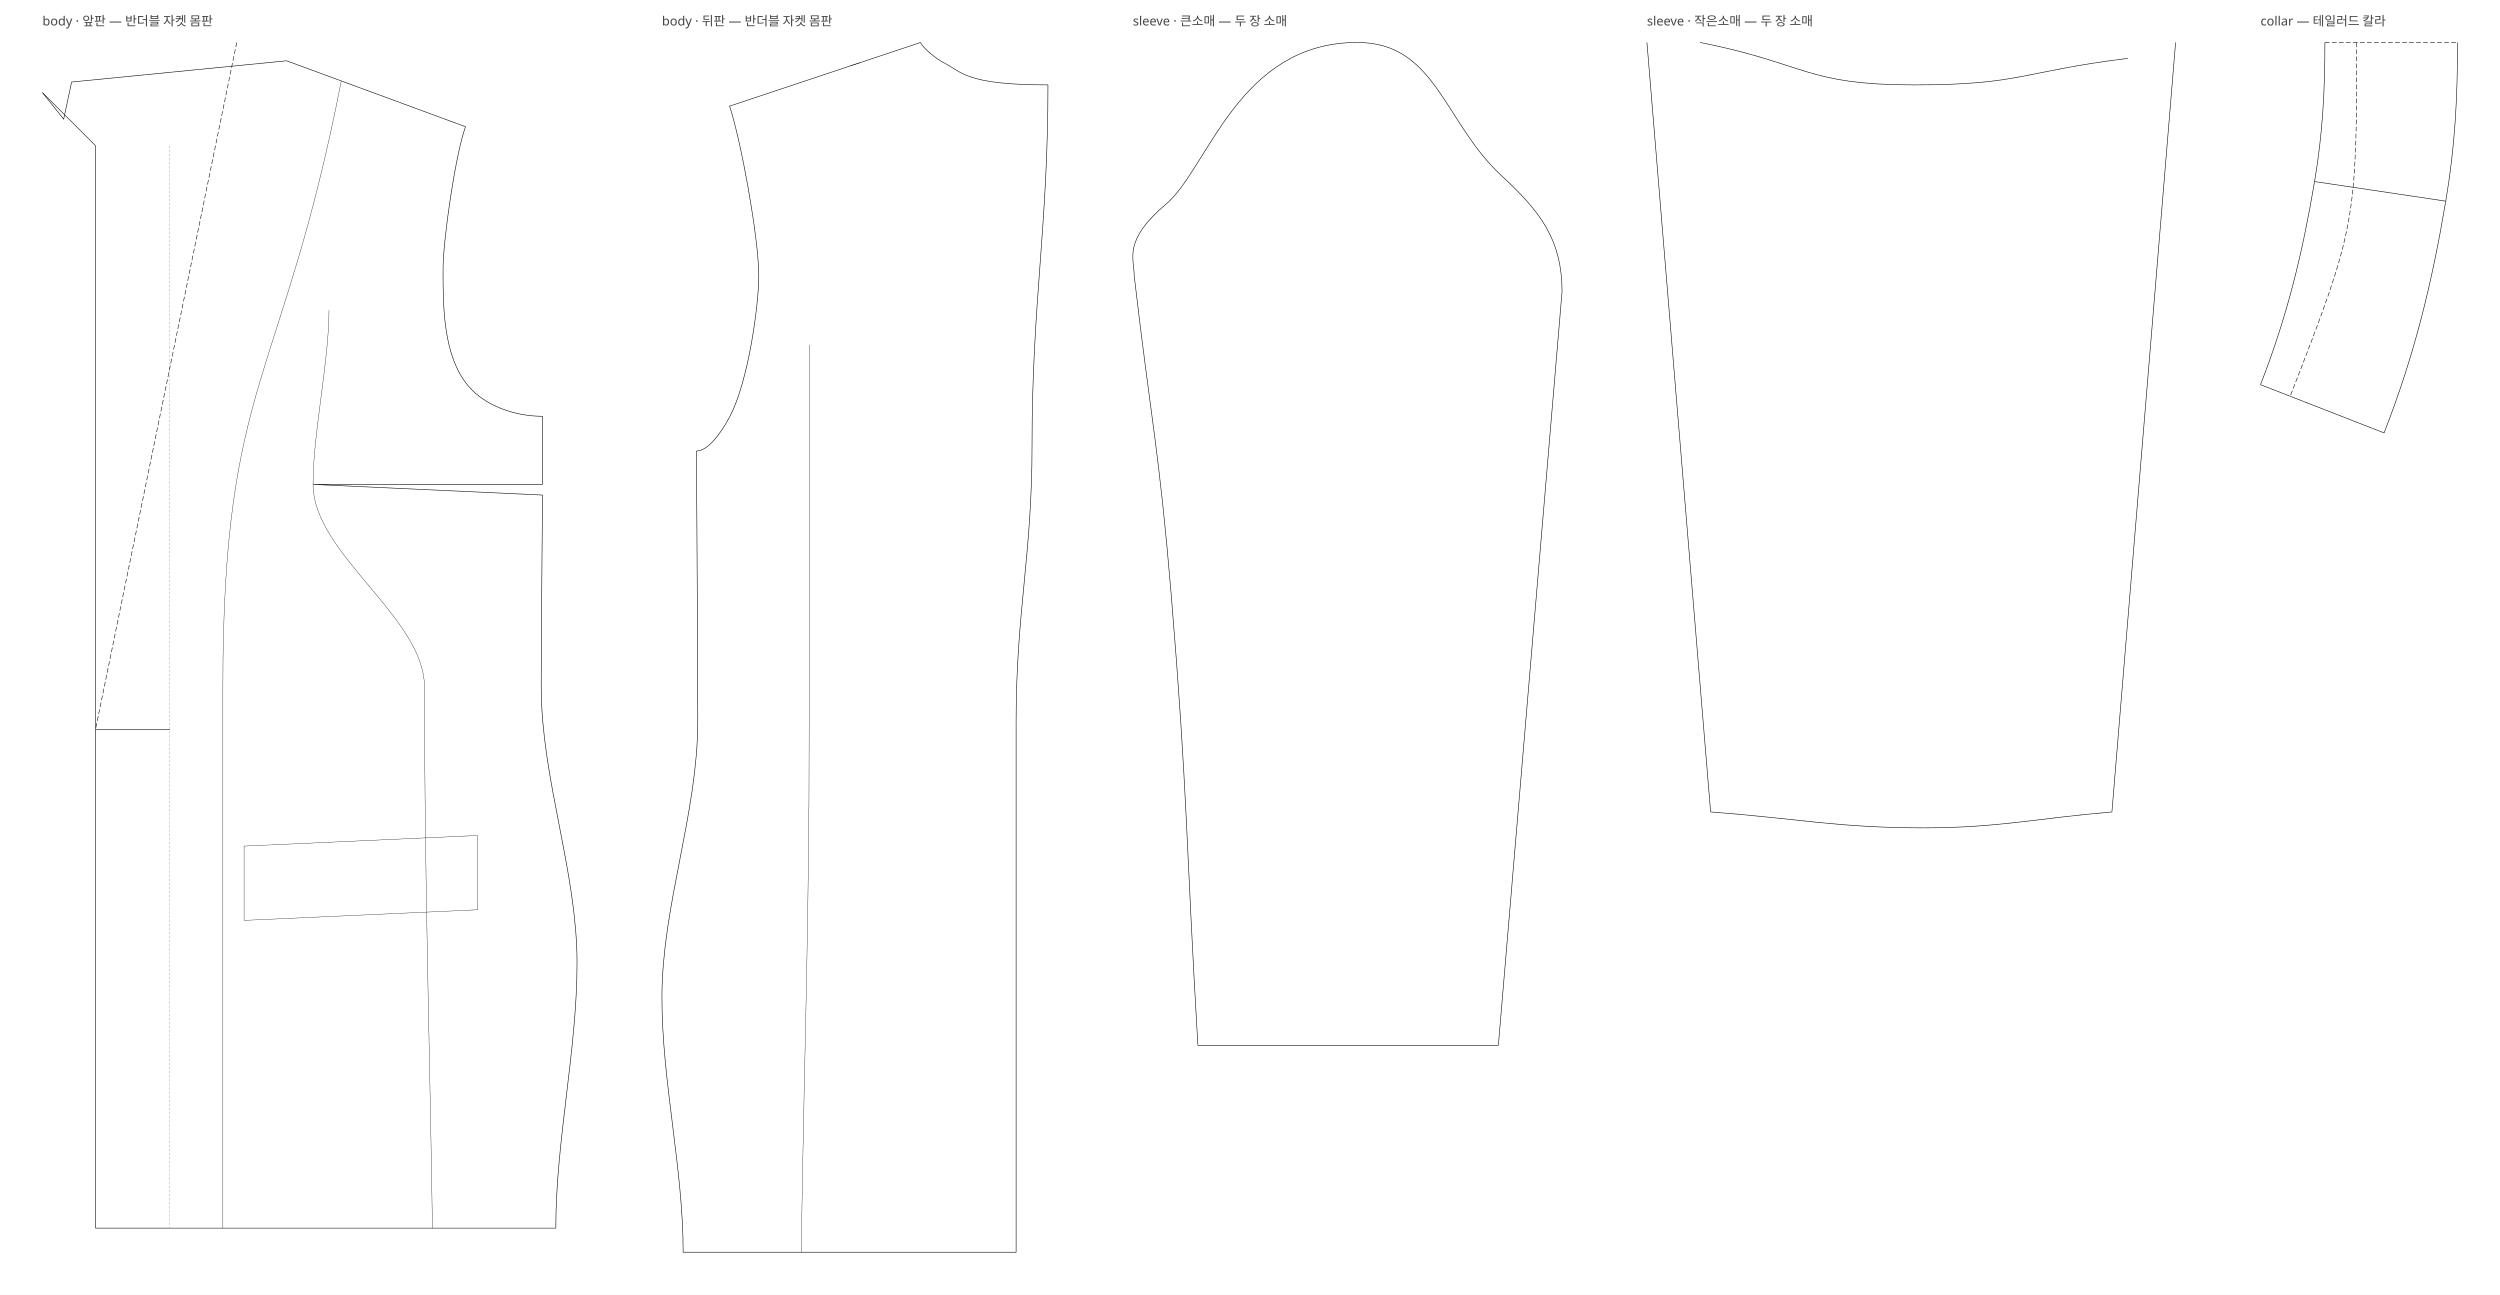
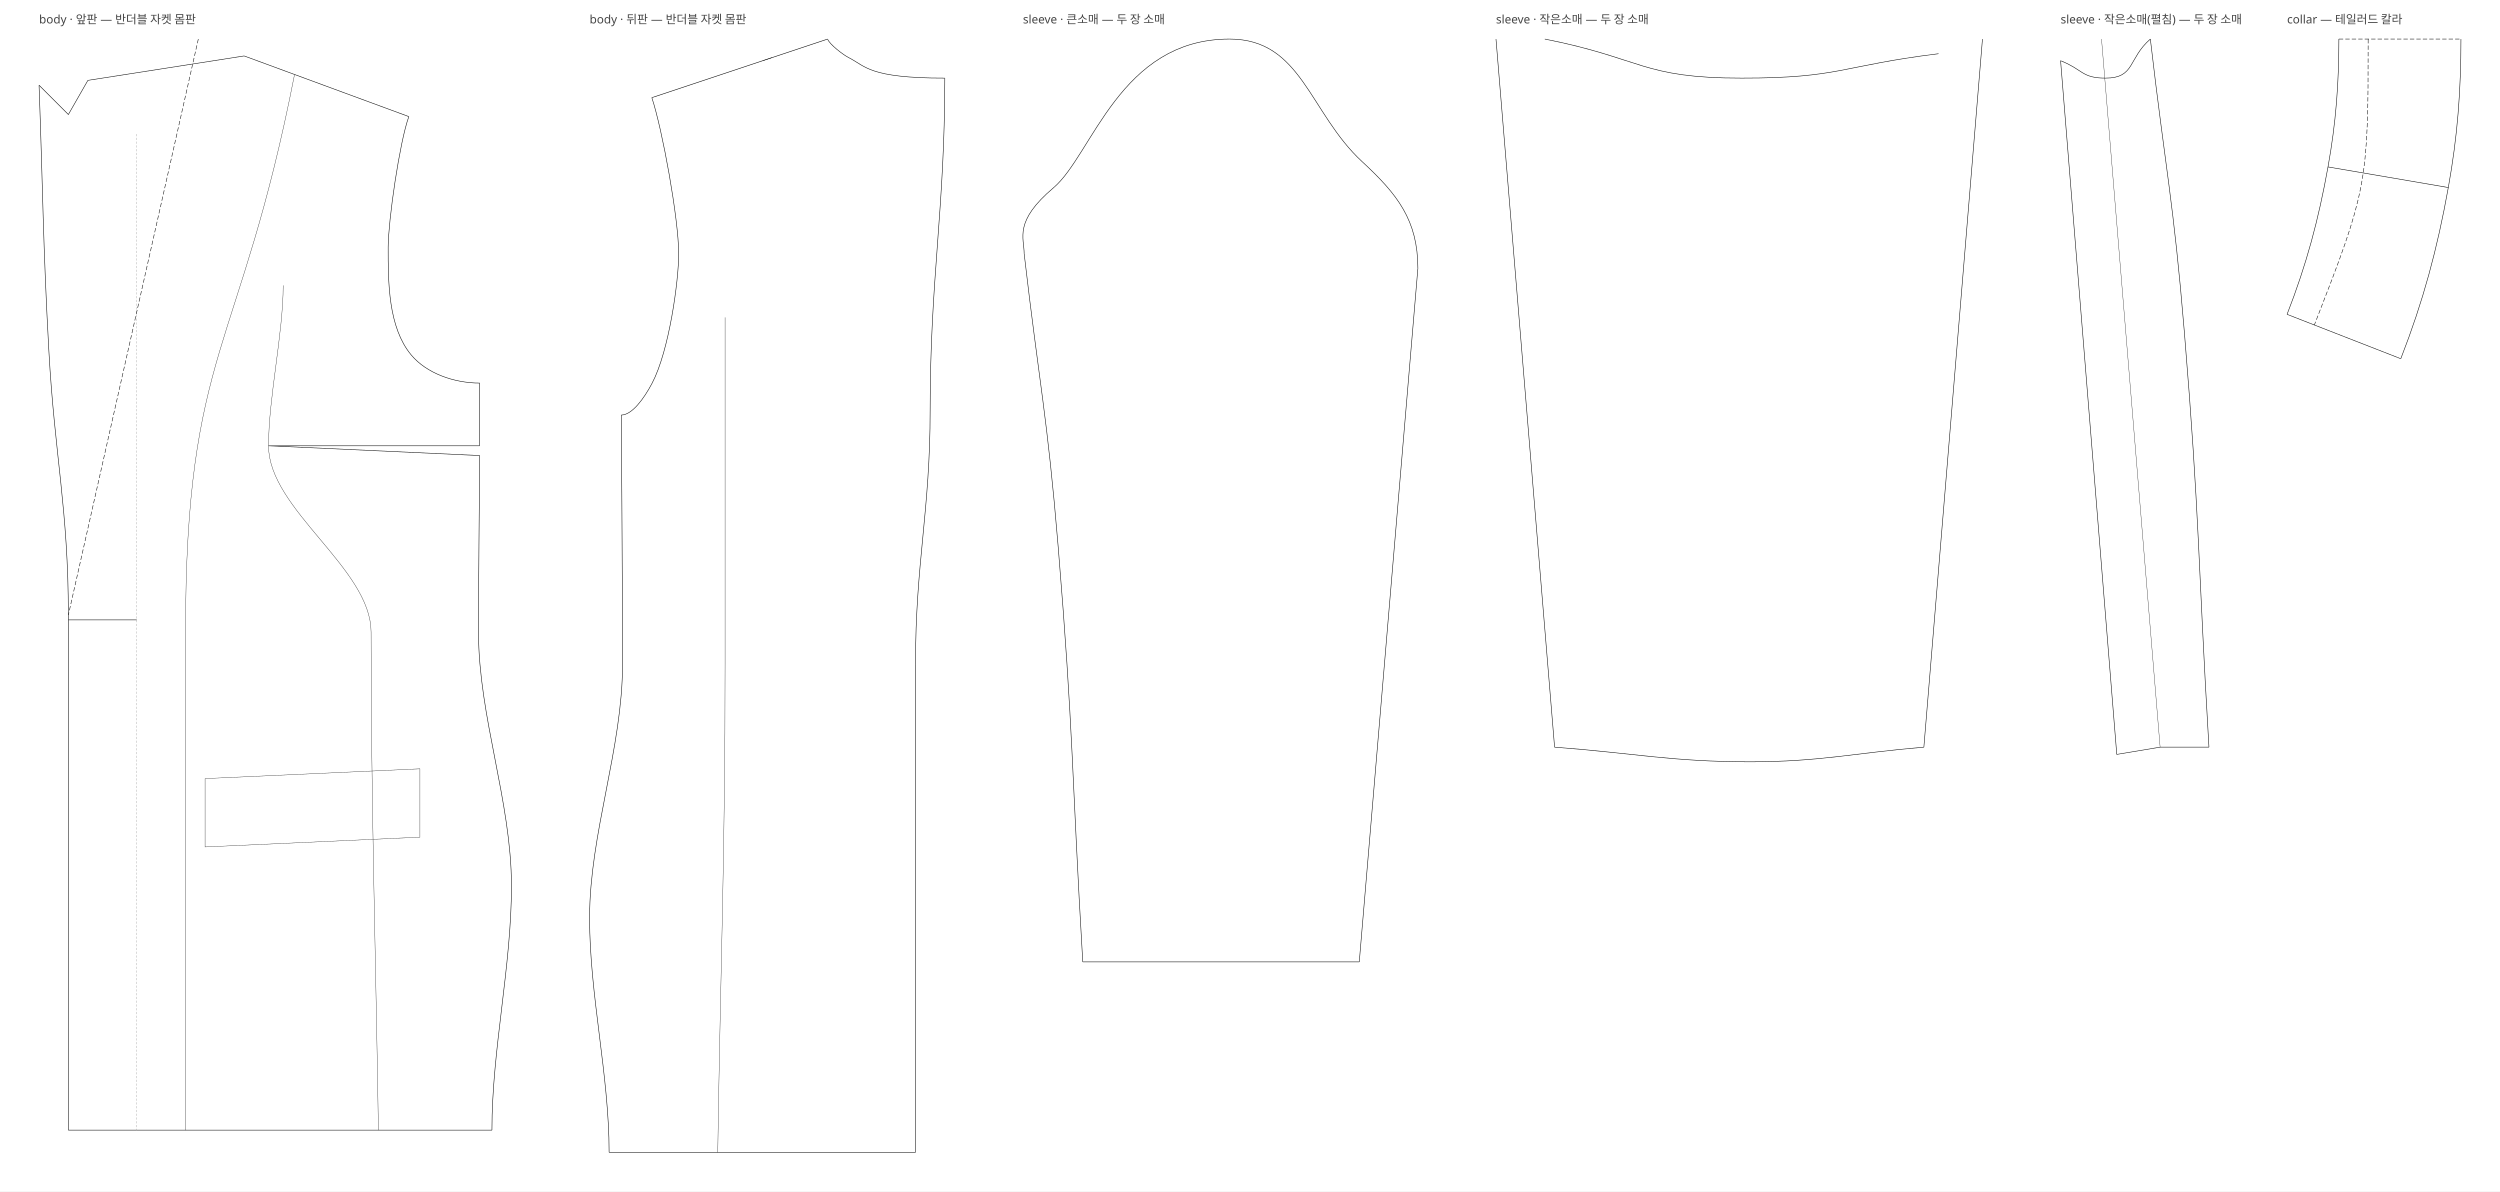
- <svg xmlns="http://www.w3.org/2000/svg" width="1495.922mm" height="774.7mm" viewBox="0 0 1495.922 774.7">
+ <svg xmlns="http://www.w3.org/2000/svg" width="1625.642mm" height="774.7mm" viewBox="0 0 1625.642 774.7">
  <rect width="100%" height="100%" fill="white" />
  <g id="body · 앞판">
    <g id="outline" fill="none" stroke="#111" stroke-width="0.35">
-       <path d="M171.45 36.374L278.549 75.822" />
-       <path d="M278.549 75.822C272.597 91.982 265.112 143.652 265.112 160.873C265.112 183.071 264.988 212.761 280.154 230.882C290.028 242.679 307.818 249.099 324.644 249.099" />
-       <path d="M324.644 249.099L324.644 289.877" />
-       <path d="M324.644 296.227C324.382 334.11 323.85 373.14 323.85 411.024C323.85 465.964 345.281 521.184 345.281 576.124C345.281 628.679 332.581 682.319 332.581 734.874" />
-       <path d="M101.6 734.874C193.993 734.874 240.189 734.874 332.581 734.874" />
-       <path d="M57.15 87.174L57.15 734.874" />
-       <path d="M57.15 734.874L101.6 734.874" />
-       <path d="M171.45 36.374L42.862 49.074" />
-       <path d="M42.862 49.074L38.1 71.299L25.4 55.424" />
-       <path d="M25.4 55.424L57.15 87.174" />
+       <path d="M158.75 36.374L265.849 75.822" />
+       <path d="M265.849 75.822C259.897 91.982 252.412 143.652 252.412 160.873C252.412 183.071 252.288 212.761 267.454 230.882C277.328 242.679 295.118 249.099 311.944 249.099" />
+       <path d="M311.944 249.099L311.944 289.877" />
+       <path d="M311.944 296.227C311.682 334.11 311.15 373.14 311.15 411.024C311.15 465.964 332.581 521.184 332.581 576.124C332.581 628.679 319.881 682.319 319.881 734.874" />
+       <path d="M88.9 734.874C181.292 734.874 227.489 734.874 319.881 734.874" />
+       <path d="M44.45 399.911L44.45 734.874" />
+       <path d="M44.45 734.874L88.9 734.874" />
+       <path d="M158.75 36.374L57.15 52.249" />
+       <path d="M57.15 52.249L44.45 74.474L25.4 55.424" />
+       <path d="M25.4 55.424C27.942 124.391 27.944 158.934 31.755 227.843C35.565 296.752 44.45 330.897 44.45 399.911" />
    </g>
    <g id="dart" fill="none" stroke="#111" stroke-width="0.35">
-       <path d="M324.644 289.877L187.325 289.877L324.644 296.227" />
+       <path d="M311.944 289.877L174.625 289.877L311.944 296.227" />
    </g>
    <g id="construction" fill="none" stroke="#888" stroke-width="0.21" stroke-dasharray="1.4,1.05">
-       <path d="M101.6 87.174L101.6 734.874" />
+       <path d="M88.9 87.174L88.9 734.874" />
    </g>
    <g id="mark" fill="none" stroke="#111" stroke-width="0.21">
-       <path d="M196.85 185.599C196.85 217.013 187.325 258.464 187.325 289.877C187.325 331.362 254 369.539 254 411.024C254 524.384 257.096 621.526 258.762 734.874" />
-       <path d="M146.05 506.274L285.75 499.924" />
-       <path d="M146.05 506.274L146.05 550.724L285.75 544.374L285.75 499.924" />
-       <path d="M204.223 48.445C168.786 229.734 133.35 226.304 133.35 411.024C133.35 540.564 133.35 605.334 133.35 734.874" />
+       <path d="M184.15 185.599C184.15 217.013 174.625 258.464 174.625 289.877C174.625 331.362 241.3 369.539 241.3 411.024C241.3 524.384 244.396 621.526 246.062 734.874" />
+       <path d="M133.35 506.274L273.05 499.924" />
+       <path d="M133.35 506.274L133.35 550.724L273.05 544.374L273.05 499.924" />
+       <path d="M191.523 48.445C156.086 229.734 120.65 226.304 120.65 411.024C120.65 540.564 120.65 605.334 120.65 734.874" />
    </g>
    <g id="notch" fill="none" stroke="#111" stroke-width="0.35">
-       <path d="M101.6 436.424L57.15 436.424" />
+       <path d="M88.9 403.086L44.45 403.086" />
    </g>
    <g id="fold" fill="none" stroke="#111" stroke-width="0.35" stroke-dasharray="2.8,1.4">
-       <path d="M141.657 25.4L57.15 436.424" />
+       <path d="M128.957 25.4L44.45 399.911" />
    </g>
    <text x="25.4" y="15.24" font-size="7.62" font-family="sans-serif" fill="#444">body · 앞판 — 반더블 자켓 몸판</text>
  </g>
  <g id="body · 뒤판">
    <g id="outline" fill="none" stroke="#111" stroke-width="0.35">
-       <path d="M550.862 25.4C552.001 28.814 561.121 35.706 564.333 37.33C575.784 43.12 577.66 50.8 627.062 50.8" />
-       <path d="M436.562 63.5C443.408 84.038 454.025 142.42 454.025 165.1C454.025 182.301 447.93 228.053 436.661 249.336C431.302 259.456 423.589 269.875 416.719 269.875" />
-       <path d="M627.062 50.8C627.062 137.244 617.537 180.256 617.537 266.7C617.537 332.85 608.012 365.65 608.012 431.8" />
-       <path d="M608.012 431.8L608.012 749.3" />
-       <path d="M550.862 25.4L436.562 63.5" />
-       <path d="M416.719 269.875C416.981 323.31 417.512 378.364 417.512 431.8C417.512 486.74 396.081 541.96 396.081 596.9C396.081 647.366 408.781 698.834 408.781 749.3" />
-       <path d="M608.012 749.3C528.32 749.3 488.474 749.3 408.781 749.3" />
+       <path d="M538.163 25.4C539.301 28.814 548.421 35.706 551.633 37.33C563.084 43.12 564.96 50.8 614.362 50.8" />
+       <path d="M423.862 63.5C430.708 84.038 441.325 142.42 441.325 165.1C441.325 182.301 435.23 228.053 423.961 249.336C418.602 259.456 410.889 269.875 404.019 269.875" />
+       <path d="M614.362 50.8C614.362 137.244 604.837 180.256 604.837 266.7C604.837 332.85 595.312 365.65 595.312 431.8" />
+       <path d="M595.312 431.8L595.312 749.3" />
+       <path d="M538.163 25.4L423.862 63.5" />
+       <path d="M404.019 269.875C404.281 323.31 404.812 378.364 404.812 431.8C404.812 486.74 383.381 541.96 383.381 596.9C383.381 647.366 396.081 698.834 396.081 749.3" />
+       <path d="M595.312 749.3C515.62 749.3 475.774 749.3 396.081 749.3" />
    </g>
    <g id="mark" fill="none" stroke="#111" stroke-width="0.21">
-       <path d="M514.718 37.448L508.694 39.456" />
-       <path d="M484.188 206.375C484.188 230.505 484.188 242.57 484.188 266.7C484.188 332.74 484.188 365.76 484.188 431.8C484.188 558.814 481.33 622.3 479.425 749.3" />
+       <path d="M502.018 37.448L495.994 39.456" />
+       <path d="M471.487 206.375C471.487 230.505 471.487 242.57 471.487 266.7C471.487 332.74 471.487 365.76 471.487 431.8C471.487 558.814 468.63 622.3 466.725 749.3" />
    </g>
-     <text x="396.081" y="15.24" font-size="7.62" font-family="sans-serif" fill="#444">body · 뒤판 — 반더블 자켓 몸판</text>
+     <text x="383.381" y="15.24" font-size="7.62" font-family="sans-serif" fill="#444">body · 뒤판 — 반더블 자켓 몸판</text>
  </g>
  <g id="sleeve · 큰소매">
    <g id="outline" fill="none" stroke="#111" stroke-width="0.35">
-       <path d="M678.675 165.03C678.675 154.639 671.773 144.036 697.775 122.067C722.945 100.8 740.74 25.4 812.185 25.4" />
-       <path d="M812.185 25.4C859.206 25.4 863.981 73.273 898.511 105.189C921.491 126.428 934.68 143.263 934.68 174.555" />
-       <path d="M934.68 174.555C931.177 216.014 922.917 313.779 919.383 355.6C913.09 430.085 909.304 474.885 896.58 625.475" />
-       <path d="M678.675 165.03C688.629 250.787 693.675 269.562 700.794 355.6C710.827 476.842 709.584 504.031 716.775 625.475" />
-       <path d="M716.775 625.475L896.58 625.475" />
+       <path d="M665.975 165.03C665.975 154.639 659.073 144.036 685.075 122.067C710.245 100.8 728.04 25.4 799.485 25.4" />
+       <path d="M799.485 25.4C846.506 25.4 851.281 73.273 885.811 105.189C908.791 126.428 921.98 143.263 921.98 174.555" />
+       <path d="M921.98 174.555C918.477 216.014 910.217 313.779 906.683 355.6C900.39 430.085 896.604 474.885 883.88 625.475" />
+       <path d="M665.975 165.03C675.929 250.787 680.975 269.562 688.094 355.6C698.127 476.842 696.884 504.031 704.075 625.475" />
+       <path d="M704.075 625.475L883.88 625.475" />
    </g>
-     <text x="677.862" y="15.24" font-size="7.62" font-family="sans-serif" fill="#444">sleeve · 큰소매 — 두 장 소매</text>
+     <text x="665.162" y="15.24" font-size="7.62" font-family="sans-serif" fill="#444">sleeve · 큰소매 — 두 장 소매</text>
  </g>
  <g id="sleeve · 작은소매">
    <g id="outline" fill="none" stroke="#111" stroke-width="0.35">
-       <path d="M985.48 25.4L1023.58 485.845" />
-       <path d="M1301.811 25.4L1263.711 485.845" />
-       <path d="M1023.58 485.845C1074.444 489.655 1099.734 495.37 1150.74 495.37C1196.089 495.37 1218.523 489.655 1263.711 485.845" />
-       <path d="M1273.236 34.925C1209.234 42.862 1209.725 50.8 1145.233 50.8C1079.984 50.8 1081.232 38.1 1017.23 25.4" />
+       <path d="M972.78 25.4L1010.88 485.845" />
+       <path d="M1289.111 25.4L1251.011 485.845" />
+       <path d="M1010.88 485.845C1061.744 489.655 1087.034 495.37 1138.04 495.37C1183.389 495.37 1205.823 489.655 1251.011 485.845" />
+       <path d="M1260.536 34.925C1196.534 42.862 1197.025 50.8 1132.533 50.8C1067.284 50.8 1068.532 38.1 1004.53 25.4" />
    </g>
-     <text x="985.48" y="15.24" font-size="7.62" font-family="sans-serif" fill="#444">sleeve · 작은소매 — 두 장 소매</text>
+     <text x="972.78" y="15.24" font-size="7.62" font-family="sans-serif" fill="#444">sleeve · 작은소매 — 두 장 소매</text>
+   </g>
+   <g id="sleeve · 작은소매(펼침)">
+     <g id="outline" fill="none" stroke="#111" stroke-width="0.35">
+       <path d="M1398.281 25.4C1408.235 111.156 1413.281 129.932 1420.4 215.97C1430.433 337.212 1429.19 364.401 1436.381 485.845" />
+       <path d="M1436.381 485.845L1404.631 485.845L1376.445 490.542" />
+       <path d="M1376.445 490.542C1366.605 369.063 1364.419 342.068 1354.579 220.589C1347.978 139.095 1346.511 120.986 1339.911 39.492" />
+       <path d="M1339.911 39.492C1354.503 45.146 1353.446 50.8 1369.096 50.8C1388.441 50.8 1383.689 38.1 1398.281 25.4" />
+     </g>
+     <g id="mark" fill="none" stroke="#111" stroke-width="0.21">
+       <path d="M1366.531 25.4L1404.631 485.845" />
+     </g>
+     <text x="1339.911" y="15.24" font-size="7.62" font-family="sans-serif" fill="#444">sleeve · 작은소매(펼침) — 두 장 소매</text>
  </g>
  <g id="collar">
    <g id="outline" fill="none" stroke="#111" stroke-width="0.35">
-       <path d="M1391.147 25.4C1391.147 54.616 1389.824 79.836 1384.963 108.644C1377.639 152.052 1368.611 189.177 1352.611 230.188" />
-       <path d="M1470.522 25.4C1470.522 58.732 1469.012 87.505 1463.467 120.372C1455.111 169.895 1444.812 212.251 1426.557 259.039" />
-       <path d="M1352.611 230.188L1426.557 259.039" />
+       <path d="M1520.867 25.4C1520.867 54.608 1518.963 79.803 1513.797 108.55C1507.637 142.822 1499.838 171.973 1487.181 204.412" />
+       <path d="M1600.242 25.4C1600.242 59.315 1598.032 88.571 1592.032 121.951C1584.88 161.746 1575.824 195.596 1561.127 233.263" />
+       <path d="M1487.181 204.412L1561.127 233.263" />
    </g>
    <g id="notch" fill="none" stroke="#111" stroke-width="0.35">
-       <path d="M1384.963 108.644L1463.467 120.372" />
+       <path d="M1513.797 108.55L1592.032 121.951" />
    </g>
    <g id="fold" fill="none" stroke="#111" stroke-width="0.35" stroke-dasharray="2.8,1.4">
-       <path d="M1391.147 25.4L1470.522 25.4" />
-       <path d="M1410.197 25.4C1410.197 133.114 1409.509 136.766 1370.358 237.112" />
+       <path d="M1520.867 25.4L1600.242 25.4" />
+       <path d="M1539.917 25.4C1539.917 120 1539.313 123.207 1504.928 211.336" />
    </g>
-     <text x="1352.611" y="15.24" font-size="7.62" font-family="sans-serif" fill="#444">collar — 테일러드 칼라</text>
+     <text x="1487.181" y="15.24" font-size="7.62" font-family="sans-serif" fill="#444">collar — 테일러드 칼라</text>
  </g>
</svg>
